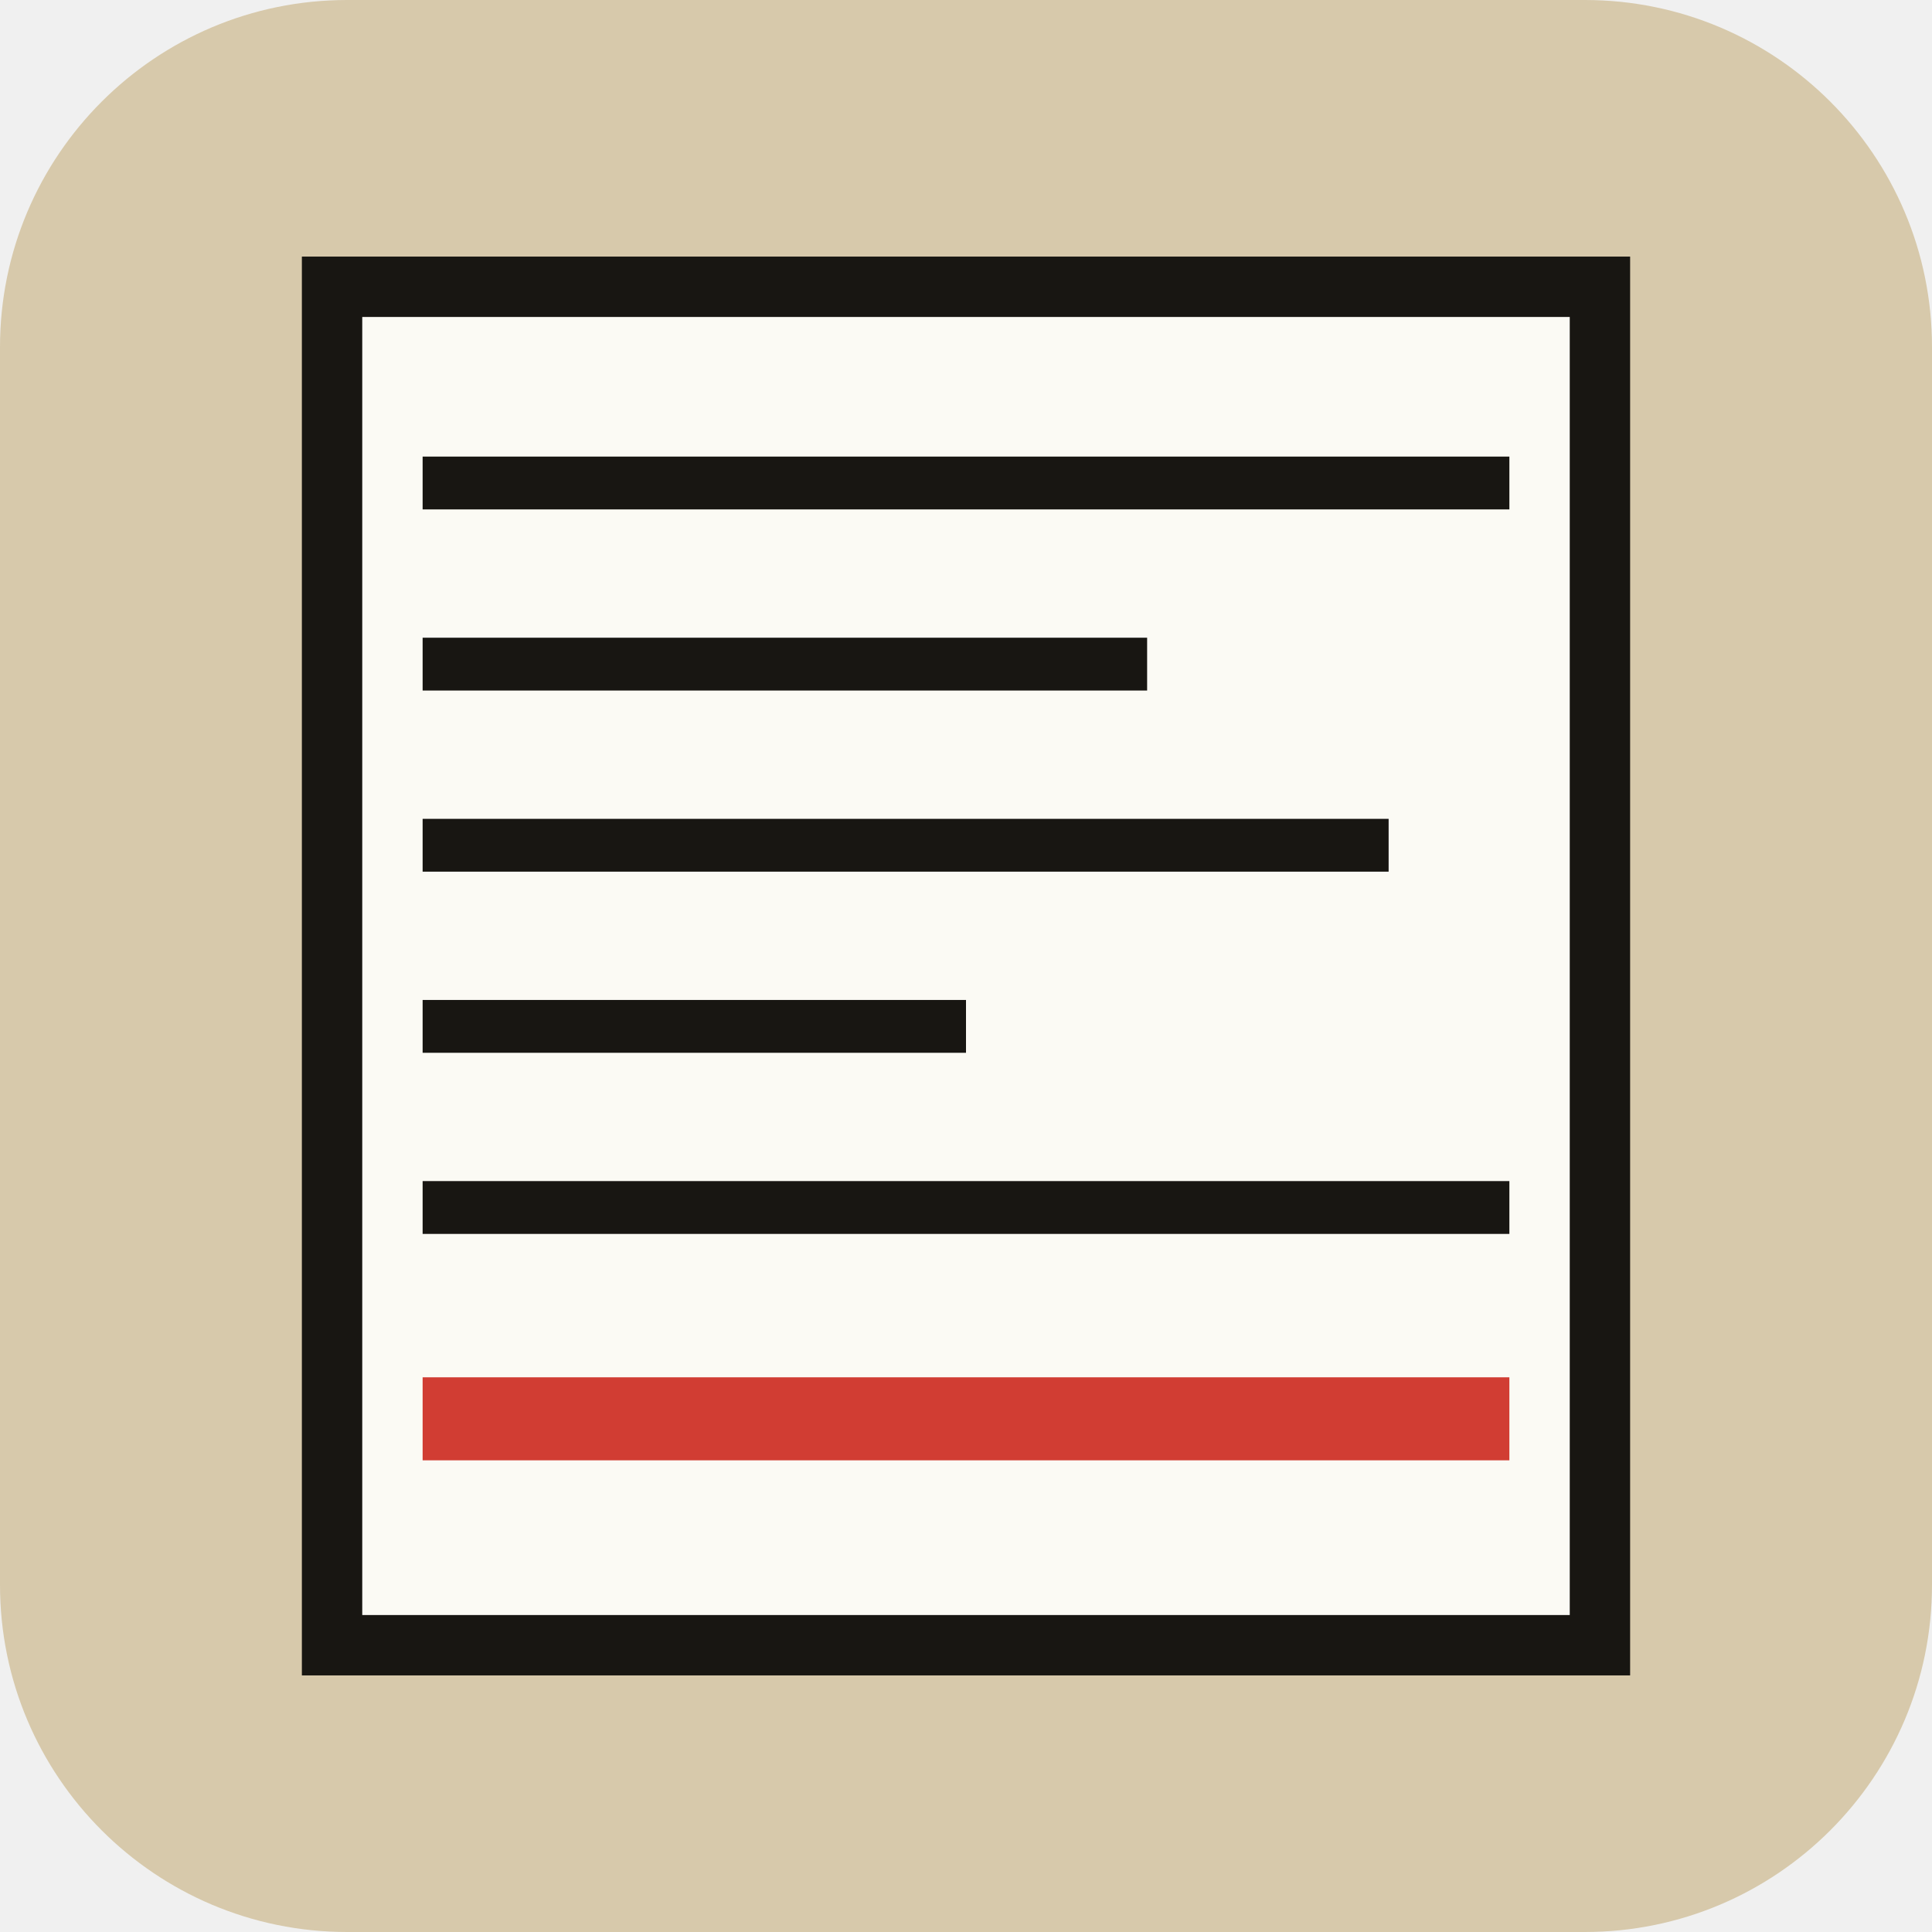
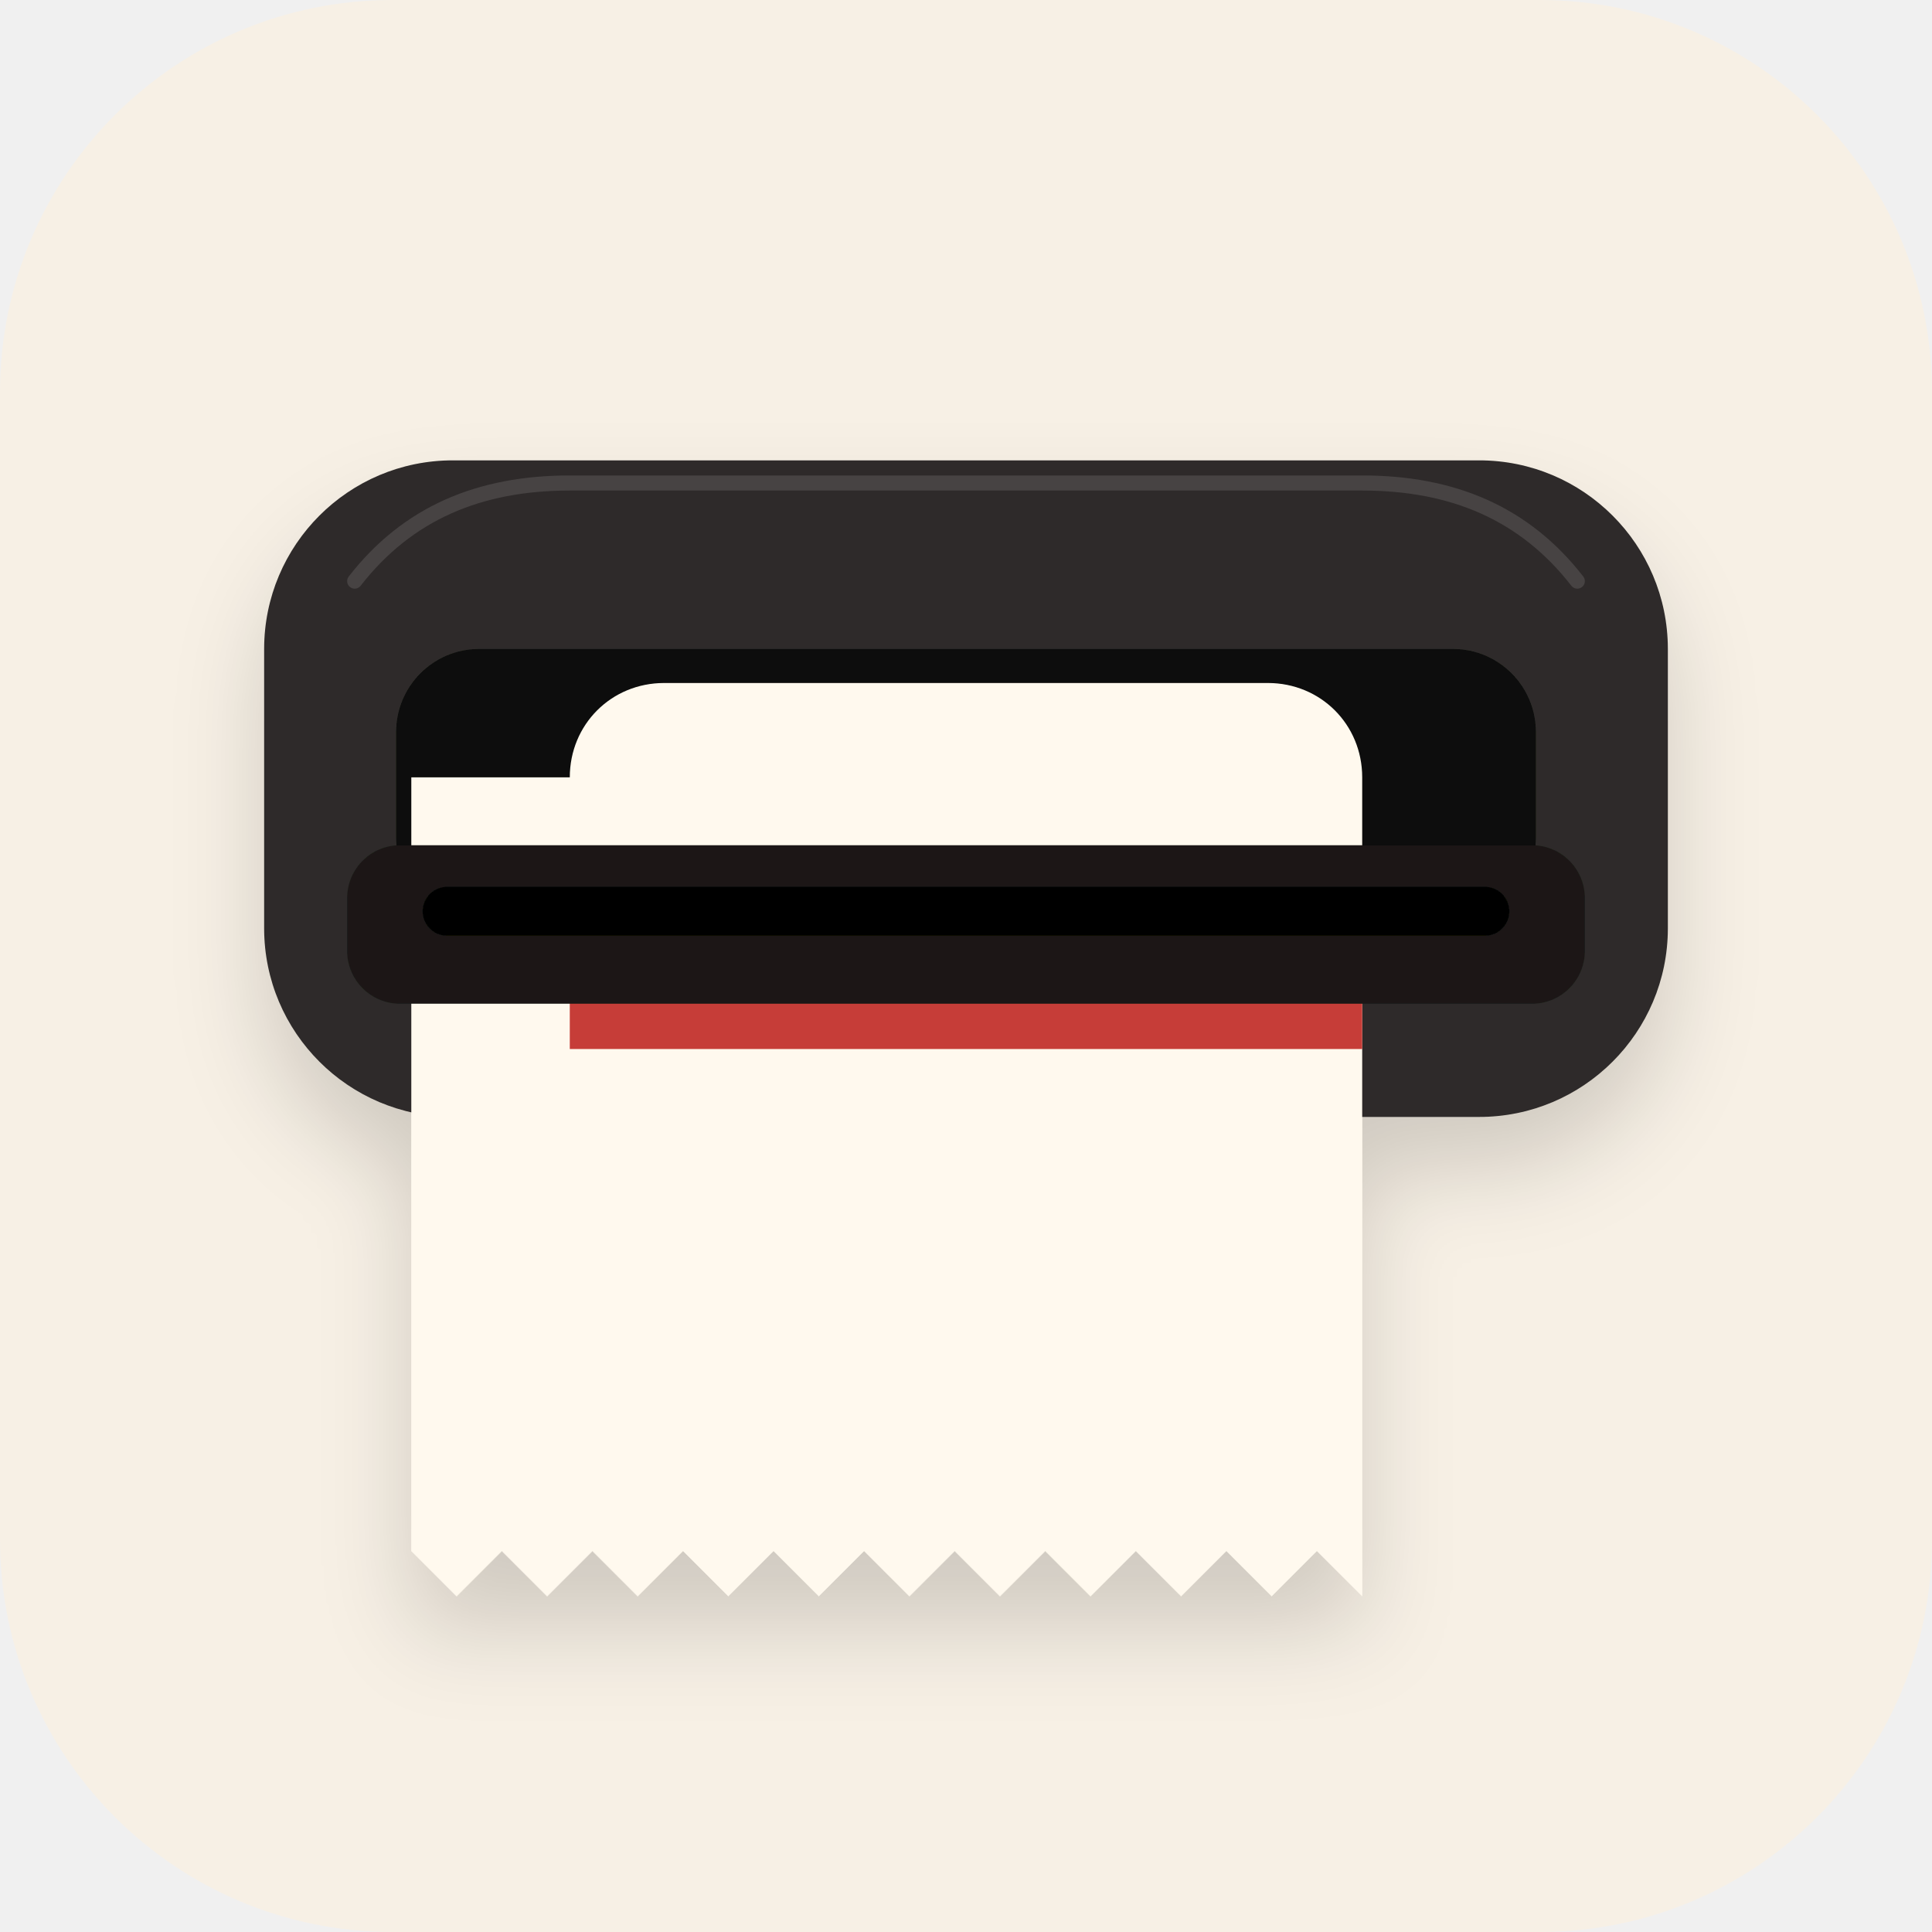
- <svg xmlns="http://www.w3.org/2000/svg" viewBox="0 0 512 512">
-   <rect width="512" height="512" rx="92" fill="#d7c9ab" />
-   <rect x="88" y="76" width="336" height="360" fill="#fbfaf4" stroke="#181612" stroke-width="16" />
-   <path d="M112 128h288M112 176h192M112 224h256M112 272h144M112 320h288" stroke="#181612" stroke-width="14" />
-   <path d="M112 376h288" stroke="#d13d33" stroke-width="22" />
+ <svg xmlns="http://www.w3.org/2000/svg" viewBox="0 0 512 512" role="img" aria-label="Receipt emerging from a printer slot">
+   <defs>
+     <filter id="shadow" x="-20%" y="-20%" width="140%" height="160%">
+       <feDropShadow dx="0" dy="14" stdDeviation="12" flood-color="#181612" flood-opacity="0.16" />
+     </filter>
+   </defs>
+   <rect width="512" height="512" rx="104" fill="#f7f0e5" />
+   <g filter="url(#shadow)">
+     <rect x="70" y="122" width="372" height="174" rx="50" fill="#2d2c29" />
+     <rect x="105" y="172" width="302" height="72" rx="22" fill="#090908" />
+     <path d="M151 206c0-14 11-25 25-25h160c14 0 25 11 25 25v217l-12-12-12 12-12-12-12 12-12-12-12 12-12-12-12 12-12-12-12 12-12-12-12 12-12-12-12 12-12-12-12 12-12-12-12 12-12-12-12 12-12-12V206Z" fill="#fff9ee" />
+     <path d="M151 250h210v28H151z" fill="#c63e37" />
+     <rect x="92" y="224" width="328" height="42" rx="14" fill="#1a1917" />
+     <rect x="112" y="235" width="288" height="13" rx="6.5" fill="#050504" />
+   </g>
+   <path d="M94 154c14-18 33-26 57-26h210c24 0 43 8 57 26" fill="none" stroke="#ffffff" stroke-opacity="0.12" stroke-width="4" stroke-linecap="round" />
</svg>
